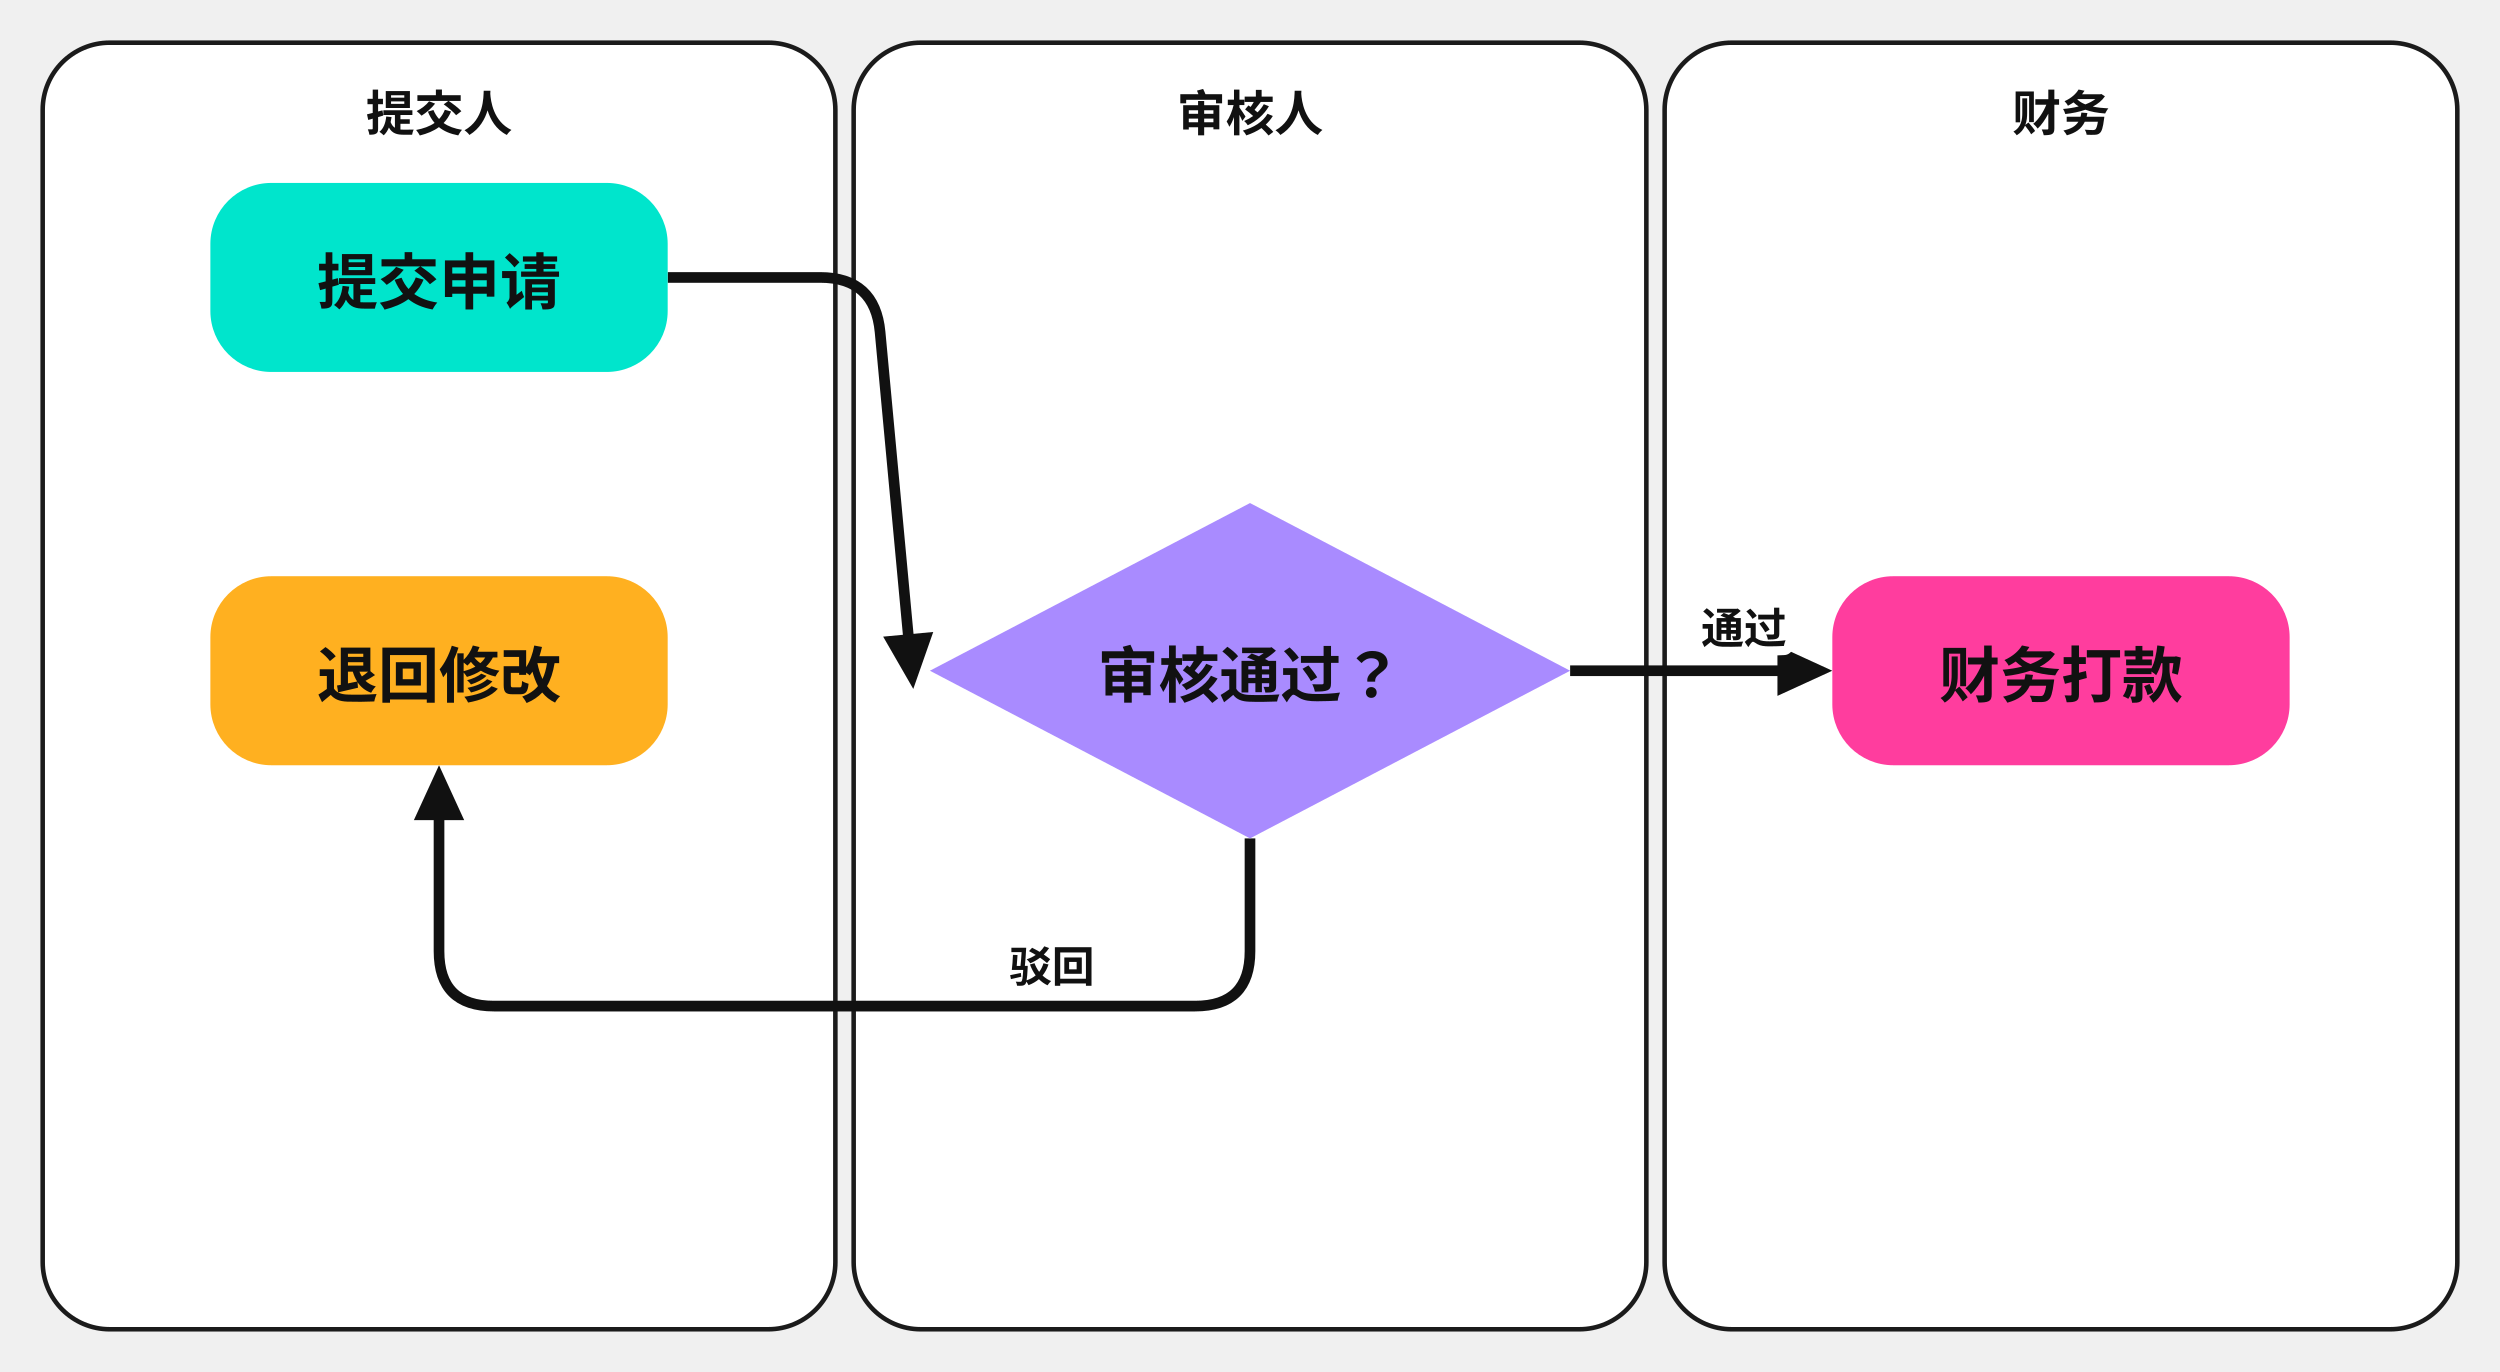
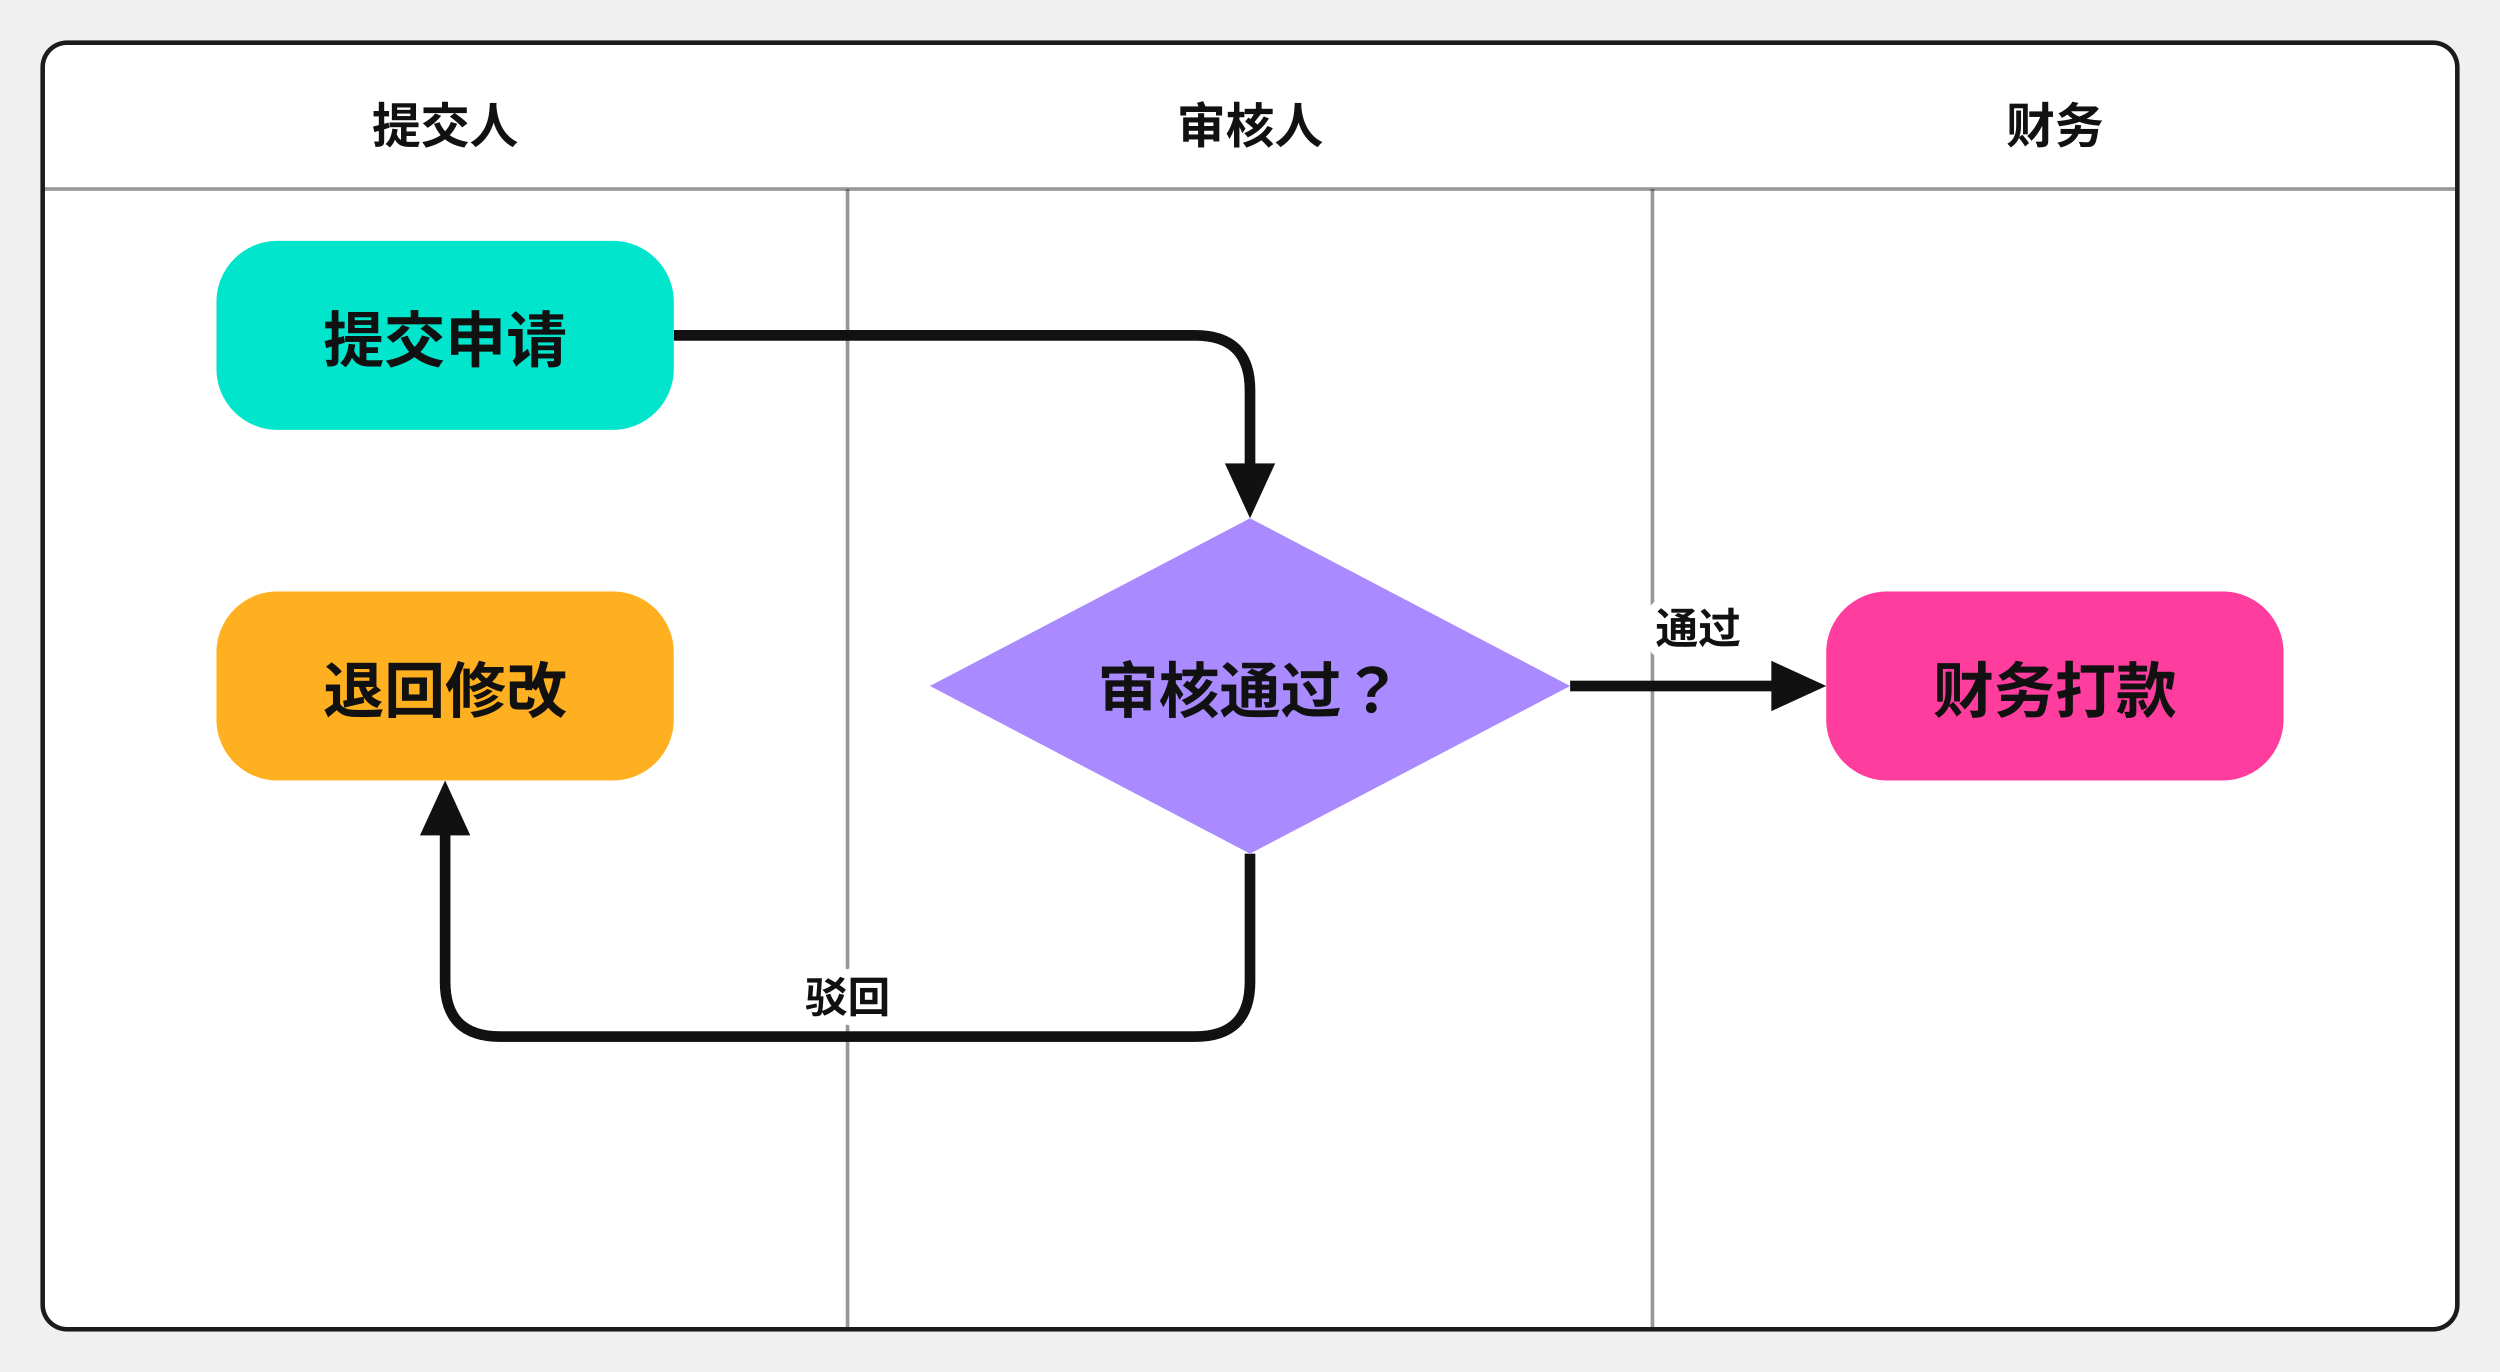
<svg xmlns="http://www.w3.org/2000/svg" viewBox="0 0 820 450" class="slide" role="img">
  <style>/* Diagram styles: white canvas, bright fills, bold labels, solid directional arrows. */
.slide { display: block; width: 100%; height: auto; background: #fff; font-family: "PingFang SC", -apple-system, BlinkMacSystemFont, "Helvetica Neue", "Microsoft YaHei", sans-serif; }
.slide text { dominant-baseline: central; text-anchor: middle; }
.slide-box-label { font-size: 20px; font-weight: 700; fill: #111; }
.slide-box--sm .slide-box-label { font-size: 9.5px; }
.slide-box-value { font-size: 13px; font-weight: 500; fill: #1d2125; }
/* 类图分栏：成员行左对齐小字，分隔线为压暗细线 */
.slide text.slide-box-member { font-size: 13px; font-weight: 500; fill: #1d2125; text-anchor: start; }
/* ER 行三列：key 列加粗，type 列压暗并右对齐（与 member 同优先级、靠后出现以覆盖 text-anchor） */
.slide text.slide-box-key { font-weight: 600; }
.slide text.slide-box-type { fill: #5d6670; text-anchor: end; }
.slide-box-divider { stroke: #111; stroke-width: 1.2; opacity: .25; }
.slide-box-label.is-muted, .slide-box-value.is-muted { fill: #5d6670; }
/* 节点图标：与文字同墨色的线条图标，位于框顶，不占语义 */
.slide-icon { fill: none; stroke: #111; stroke-width: 1.8; stroke-linecap: round; stroke-linejoin: round; }
.slide-badge { font-size: 13px; font-weight: 800; }
.slide-group-title { font-size: 16px; font-weight: 700; fill: #111; }
.slide-arrow { fill: none; stroke: #111; stroke-width: 3.5; stroke-linejoin: round; }
.slide-arrow--sm { stroke-width: 1.6; }
.slide-arrow--blocked { stroke: #e0245e; stroke-dasharray: 9 7; }
/* 返回/响应（reply）用虚线：UML 交互图里同步调用是实线、返回是虚线；箭头形状（实心/开放）由 diagram.js 的 heads 决定。 */
.slide-arrow--reply { stroke-dasharray: 9 7; }
.slide-arrow-label { font-size: 14px; font-weight: 600; fill: #111; paint-order: stroke; stroke: #fff; stroke-width: 6px; stroke-linejoin: round; }
.slide-arrow-label--blocked { fill: #c41d4f; }
.slide-note { font-size: 13px; font-weight: 500; fill: #5d6670; }
.slide-note--warn { fill: #c41d4f; font-weight: 700; }
+ /* 泳道泳池：标题带与道间分隔线，弱化描边不抢流程 */
+ .slide-swimlane-title { font-size: 16px; font-weight: 700; fill: #111; }
+ .slide-swimlane-sep { fill: none; stroke: #1b1b1b; stroke-width: 1.2; opacity: .45; }
/* 生命线（时序风格）与结束短杠：压暗虚线，只做时间轴示意，不表示关系强度。 */
.slide-lifeline { fill: none; stroke: #111; stroke-width: 1.5; stroke-dasharray: 7 7; opacity: .35; }
.slide-lifeline-end { fill: none; stroke: #111; stroke-width: 1.5; opacity: .35; }
</style>
  <defs>
    <marker id="diagram-9-head-flow" viewBox="0 0 12 12" refX="8" refY="6" markerWidth="18" markerHeight="18" orient="auto" markerUnits="userSpaceOnUse">
      <path d="M 0 0.5 L 12 6 L 0 11.5 z" fill="#111" />
    </marker>
    <marker id="diagram-9-head-flow-sm" viewBox="0 0 12 12" refX="8" refY="6" markerWidth="9.9" markerHeight="9.9" orient="auto" markerUnits="userSpaceOnUse">
      <path d="M 0 0.5 L 12 6 L 0 11.5 z" fill="#111" />
    </marker>
    <marker id="diagram-9-head-async" viewBox="0 0 12 12" refX="8" refY="6" markerWidth="18" markerHeight="18" orient="auto" markerUnits="userSpaceOnUse">
      <path d="M 0.5 1 L 11.5 6 L 0.5 11" fill="none" stroke="#111" stroke-width="2" stroke-linejoin="round" stroke-linecap="round" />
    </marker>
    <marker id="diagram-9-head-async-sm" viewBox="0 0 12 12" refX="8" refY="6" markerWidth="9.9" markerHeight="9.9" orient="auto" markerUnits="userSpaceOnUse">
      <path d="M 0.5 1 L 11.5 6 L 0.5 11" fill="none" stroke="#111" stroke-width="2" stroke-linejoin="round" stroke-linecap="round" />
    </marker>
    <marker id="diagram-9-head-reply" viewBox="0 0 12 12" refX="8" refY="6" markerWidth="18" markerHeight="18" orient="auto" markerUnits="userSpaceOnUse">
      <path d="M 0.5 1 L 11.5 6 L 0.5 11" fill="none" stroke="#111" stroke-width="2" stroke-linejoin="round" stroke-linecap="round" />
    </marker>
    <marker id="diagram-9-head-reply-sm" viewBox="0 0 12 12" refX="8" refY="6" markerWidth="9.9" markerHeight="9.9" orient="auto" markerUnits="userSpaceOnUse">
      <path d="M 0.5 1 L 11.5 6 L 0.5 11" fill="none" stroke="#111" stroke-width="2" stroke-linejoin="round" stroke-linecap="round" />
    </marker>
    <marker id="diagram-9-head-blocked" viewBox="0 0 12 12" refX="8" refY="6" markerWidth="18" markerHeight="18" orient="auto" markerUnits="userSpaceOnUse">
      <path d="M 0 0.5 L 12 6 L 0 11.5 z" fill="#e0245e" />
    </marker>
    <marker id="diagram-9-head-blocked-sm" viewBox="0 0 12 12" refX="8" refY="6" markerWidth="9.9" markerHeight="9.9" orient="auto" markerUnits="userSpaceOnUse">
      <path d="M 0 0.5 L 12 6 L 0 11.5 z" fill="#e0245e" />
    </marker>
    <marker id="diagram-9-head-many" viewBox="0 0 12 12" refX="8" refY="6" markerWidth="18" markerHeight="18" orient="auto" markerUnits="userSpaceOnUse">
      <path d="M 8 6 L 12 1.8 M 8 6 L 12 6 M 8 6 L 12 10.2" fill="none" stroke="#111" stroke-width="1.7" stroke-linecap="round" />
    </marker>
    <marker id="diagram-9-head-many-sm" viewBox="0 0 12 12" refX="8" refY="6" markerWidth="9.9" markerHeight="9.9" orient="auto" markerUnits="userSpaceOnUse">
      <path d="M 8 6 L 12 1.8 M 8 6 L 12 6 M 8 6 L 12 10.2" fill="none" stroke="#111" stroke-width="1.7" stroke-linecap="round" />
    </marker>
    <marker id="diagram-9-head-one" viewBox="0 0 12 12" refX="11" refY="6" markerWidth="18" markerHeight="18" orient="auto" markerUnits="userSpaceOnUse">
      <path d="M 11 0.8 L 11 11.2" fill="none" stroke="#111" stroke-width="2.4" />
    </marker>
    <marker id="diagram-9-head-one-sm" viewBox="0 0 12 12" refX="11" refY="6" markerWidth="9.9" markerHeight="9.9" orient="auto" markerUnits="userSpaceOnUse">
      <path d="M 11 0.8 L 11 11.2" fill="none" stroke="#111" stroke-width="2.4" />
    </marker>
    <marker id="diagram-9-start-compose" viewBox="0 0 12 12" refX="0" refY="6" markerWidth="18" markerHeight="18" orient="auto" markerUnits="userSpaceOnUse">
      <path d="M 6 0.9 L 11.1 6 L 6 11.1 L 0.9 6 Z" fill="#111" stroke="none" stroke-width="1.4" />
    </marker>
    <marker id="diagram-9-start-compose-sm" viewBox="0 0 12 12" refX="0" refY="6" markerWidth="9.9" markerHeight="9.9" orient="auto" markerUnits="userSpaceOnUse">
      <path d="M 6 0.9 L 11.1 6 L 6 11.1 L 0.9 6 Z" fill="#111" stroke="none" stroke-width="1.4" />
    </marker>
    <marker id="diagram-9-start-aggregate" viewBox="0 0 12 12" refX="0" refY="6" markerWidth="18" markerHeight="18" orient="auto" markerUnits="userSpaceOnUse">
      <path d="M 6 0.9 L 11.1 6 L 6 11.1 L 0.9 6 Z" fill="#fff" stroke="#111" stroke-width="1.4" />
    </marker>
    <marker id="diagram-9-start-aggregate-sm" viewBox="0 0 12 12" refX="0" refY="6" markerWidth="9.9" markerHeight="9.9" orient="auto" markerUnits="userSpaceOnUse">
      <path d="M 6 0.9 L 11.1 6 L 6 11.1 L 0.9 6 Z" fill="#fff" stroke="#111" stroke-width="1.4" />
    </marker>
    <marker id="diagram-9-start-one" viewBox="0 0 12 12" refX="0" refY="6" markerWidth="18" markerHeight="18" orient="auto" markerUnits="userSpaceOnUse">
      <path d="M 0.8 0.8 L 0.8 11.2" fill="none" stroke="#111" stroke-width="2.4" />
    </marker>
    <marker id="diagram-9-start-one-sm" viewBox="0 0 12 12" refX="0" refY="6" markerWidth="9.9" markerHeight="9.9" orient="auto" markerUnits="userSpaceOnUse">
      <path d="M 0.8 0.8 L 0.8 11.2" fill="none" stroke="#111" stroke-width="2.4" />
    </marker>
    <marker id="diagram-9-start-many" viewBox="0 0 12 12" refX="0" refY="6" markerWidth="18" markerHeight="18" orient="auto" markerUnits="userSpaceOnUse">
      <path d="M 11.2 6 L 0.8 1.8 M 11.2 6 L 0.8 6 M 11.2 6 L 0.8 10.2" fill="none" stroke="#111" stroke-width="1.7" stroke-linecap="round" />
    </marker>
    <marker id="diagram-9-start-many-sm" viewBox="0 0 12 12" refX="0" refY="6" markerWidth="9.9" markerHeight="9.9" orient="auto" markerUnits="userSpaceOnUse">
      <path d="M 11.2 6 L 0.8 1.8 M 11.2 6 L 0.8 6 M 11.2 6 L 0.8 10.2" fill="none" stroke="#111" stroke-width="1.7" stroke-linecap="round" />
    </marker>
    <filter id="diagram-9-shadow" x="-20%" y="-20%" width="140%" height="140%">
      <feDropShadow dx="0" dy="2" stdDeviation="5" flood-color="#000" flood-opacity=".12" />
    </filter>
  </defs>
-   <g class="slide-group" data-id="lane-submitter">
-     <rect x="14" y="14" width="260" height="422" rx="22" class="slide-shape" fill="#fff" stroke="#1b1b1b" stroke-width="1.5" />
-     <text x="144" y="36" class="slide-group-title">
-       <tspan x="144" dy="0em">提交人</tspan>
+   <g class="slide-lifelines" />
+   <g class="slide-swimlane">
+     <rect x="14" y="14" width="792" height="422" rx="8" fill="#fff" stroke="#1b1b1b" stroke-width="1.5" />
+     <path d="M 14 62 L 806 62" class="slide-swimlane-sep" />
+     <text x="146" y="40" class="slide-swimlane-title">
+       <tspan x="146" dy="0em">提交人</tspan>
    </text>
-   </g>
-   <g class="slide-group" data-id="lane-reviewer">
-     <rect x="280" y="14" width="260" height="422" rx="22" class="slide-shape" fill="#fff" stroke="#1b1b1b" stroke-width="1.5" />
-     <text x="410" y="36" class="slide-group-title">
+     <text x="410" y="40" class="slide-swimlane-title">
      <tspan x="410" dy="0em">审核人</tspan>
    </text>
+     <path d="M 278 62 L 278 436" class="slide-swimlane-sep" />
+     <text x="674" y="40" class="slide-swimlane-title">
+       <tspan x="674" dy="0em">财务</tspan>
+     </text>
+     <path d="M 542 62 L 542 436" class="slide-swimlane-sep" />
  </g>
-   <g class="slide-group" data-id="lane-finance">
-     <rect x="546" y="14" width="260" height="422" rx="22" class="slide-shape" fill="#fff" stroke="#1b1b1b" stroke-width="1.5" />
-     <text x="676" y="36" class="slide-group-title">
-       <tspan x="676" dy="0em">财务</tspan>
-     </text>
-   </g>
-   <g class="slide-lifelines" />
  <g class="slide-arrows">
-     <path d="M 219 91 L 269 91 Q 287 91 288.667 108.923 L 299 220" class="slide-arrow slide-arrow--flow" marker-end="url(#diagram-9-head-flow)" />
-     <path d="M 515 220 L 595 220" class="slide-arrow slide-arrow--flow" marker-end="url(#diagram-9-head-flow)" />
-     <path d="M 410 275 L 410 312 Q 410 330 392 330 L 162 330 Q 144 330 144 312 L 144 257" class="slide-arrow slide-arrow--flow" marker-end="url(#diagram-9-head-flow)" />
+     <path d="M 221 110 L 392 110 Q 410 110 410 128 L 410 164" class="slide-arrow slide-arrow--flow" marker-end="url(#diagram-9-head-flow)" />
+     <path d="M 515 225 L 593 225" class="slide-arrow slide-arrow--flow" marker-end="url(#diagram-9-head-flow)" />
+     <path d="M 410 280 L 410 322 Q 410 340 392 340 L 164 340 Q 146 340 146 322 L 146 262" class="slide-arrow slide-arrow--flow" marker-end="url(#diagram-9-head-flow)" />
  </g>
  <g class="slide-boxes">
    <g class="slide-box" data-id="submit" data-shape="rect">
-       <rect x="69" y="60" width="150" height="62" rx="20" class="slide-shape" fill="#00e5cc" stroke="none" stroke-width="3" />
-       <text x="144" y="91" class="slide-box-label">
-         <tspan x="144" dy="0em">提交申请</tspan>
+       <rect x="71" y="79" width="150" height="62" rx="20" class="slide-shape" fill="#00e5cc" stroke="none" stroke-width="3" />
+       <text x="146" y="110" class="slide-box-label">
+         <tspan x="146" dy="0em">提交申请</tspan>
      </text>
    </g>
    <g class="slide-box" data-id="rework" data-shape="rect">
-       <rect x="69" y="189" width="150" height="62" rx="20" class="slide-shape" fill="#ffb020" stroke="none" stroke-width="3" />
-       <text x="144" y="220" class="slide-box-label">
-         <tspan x="144" dy="0em">退回修改</tspan>
+       <rect x="71" y="194" width="150" height="62" rx="20" class="slide-shape" fill="#ffb020" stroke="none" stroke-width="3" />
+       <text x="146" y="225" class="slide-box-label">
+         <tspan x="146" dy="0em">退回修改</tspan>
      </text>
    </g>
    <g class="slide-box" data-id="review" data-shape="diamond">
-       <path d="M 410 165 L 515 220 L 410 275 L 305 220 Z" stroke-linejoin="round" class="slide-shape" fill="#a98bff" stroke="none" stroke-width="3" />
-       <text x="410" y="220" class="slide-box-label">
+       <path d="M 410 170 L 515 225 L 410 280 L 305 225 Z" stroke-linejoin="round" class="slide-shape" fill="#a98bff" stroke="none" stroke-width="3" />
+       <text x="410" y="225" class="slide-box-label">
        <tspan x="410" dy="0em">审核通过？</tspan>
      </text>
    </g>
    <g class="slide-box" data-id="pay" data-shape="rect">
-       <rect x="601" y="189" width="150" height="62" rx="20" class="slide-shape" fill="#ff3d9e" stroke="none" stroke-width="3" />
-       <text x="676" y="220" class="slide-box-label">
-         <tspan x="676" dy="0em">财务打款</tspan>
+       <rect x="599" y="194" width="150" height="62" rx="20" class="slide-shape" fill="#ff3d9e" stroke="none" stroke-width="3" />
+       <text x="674" y="225" class="slide-box-label">
+         <tspan x="674" dy="0em">财务打款</tspan>
      </text>
    </g>
  </g>
  <g class="slide-arrow-labels">
-     <text x="572" y="205" class="slide-arrow-label slide-arrow-label--flow">
-       <tspan x="572" dy="0em">通过</tspan>
+     <text x="557" y="205" class="slide-arrow-label slide-arrow-label--flow">
+       <tspan x="557" dy="0em">通过</tspan>
    </text>
-     <text x="345" y="316" class="slide-arrow-label slide-arrow-label--flow">
-       <tspan x="345" dy="0em">驳回</tspan>
+     <text x="278" y="326" class="slide-arrow-label slide-arrow-label--flow">
+       <tspan x="278" dy="0em">驳回</tspan>
    </text>
  </g>
</svg>
